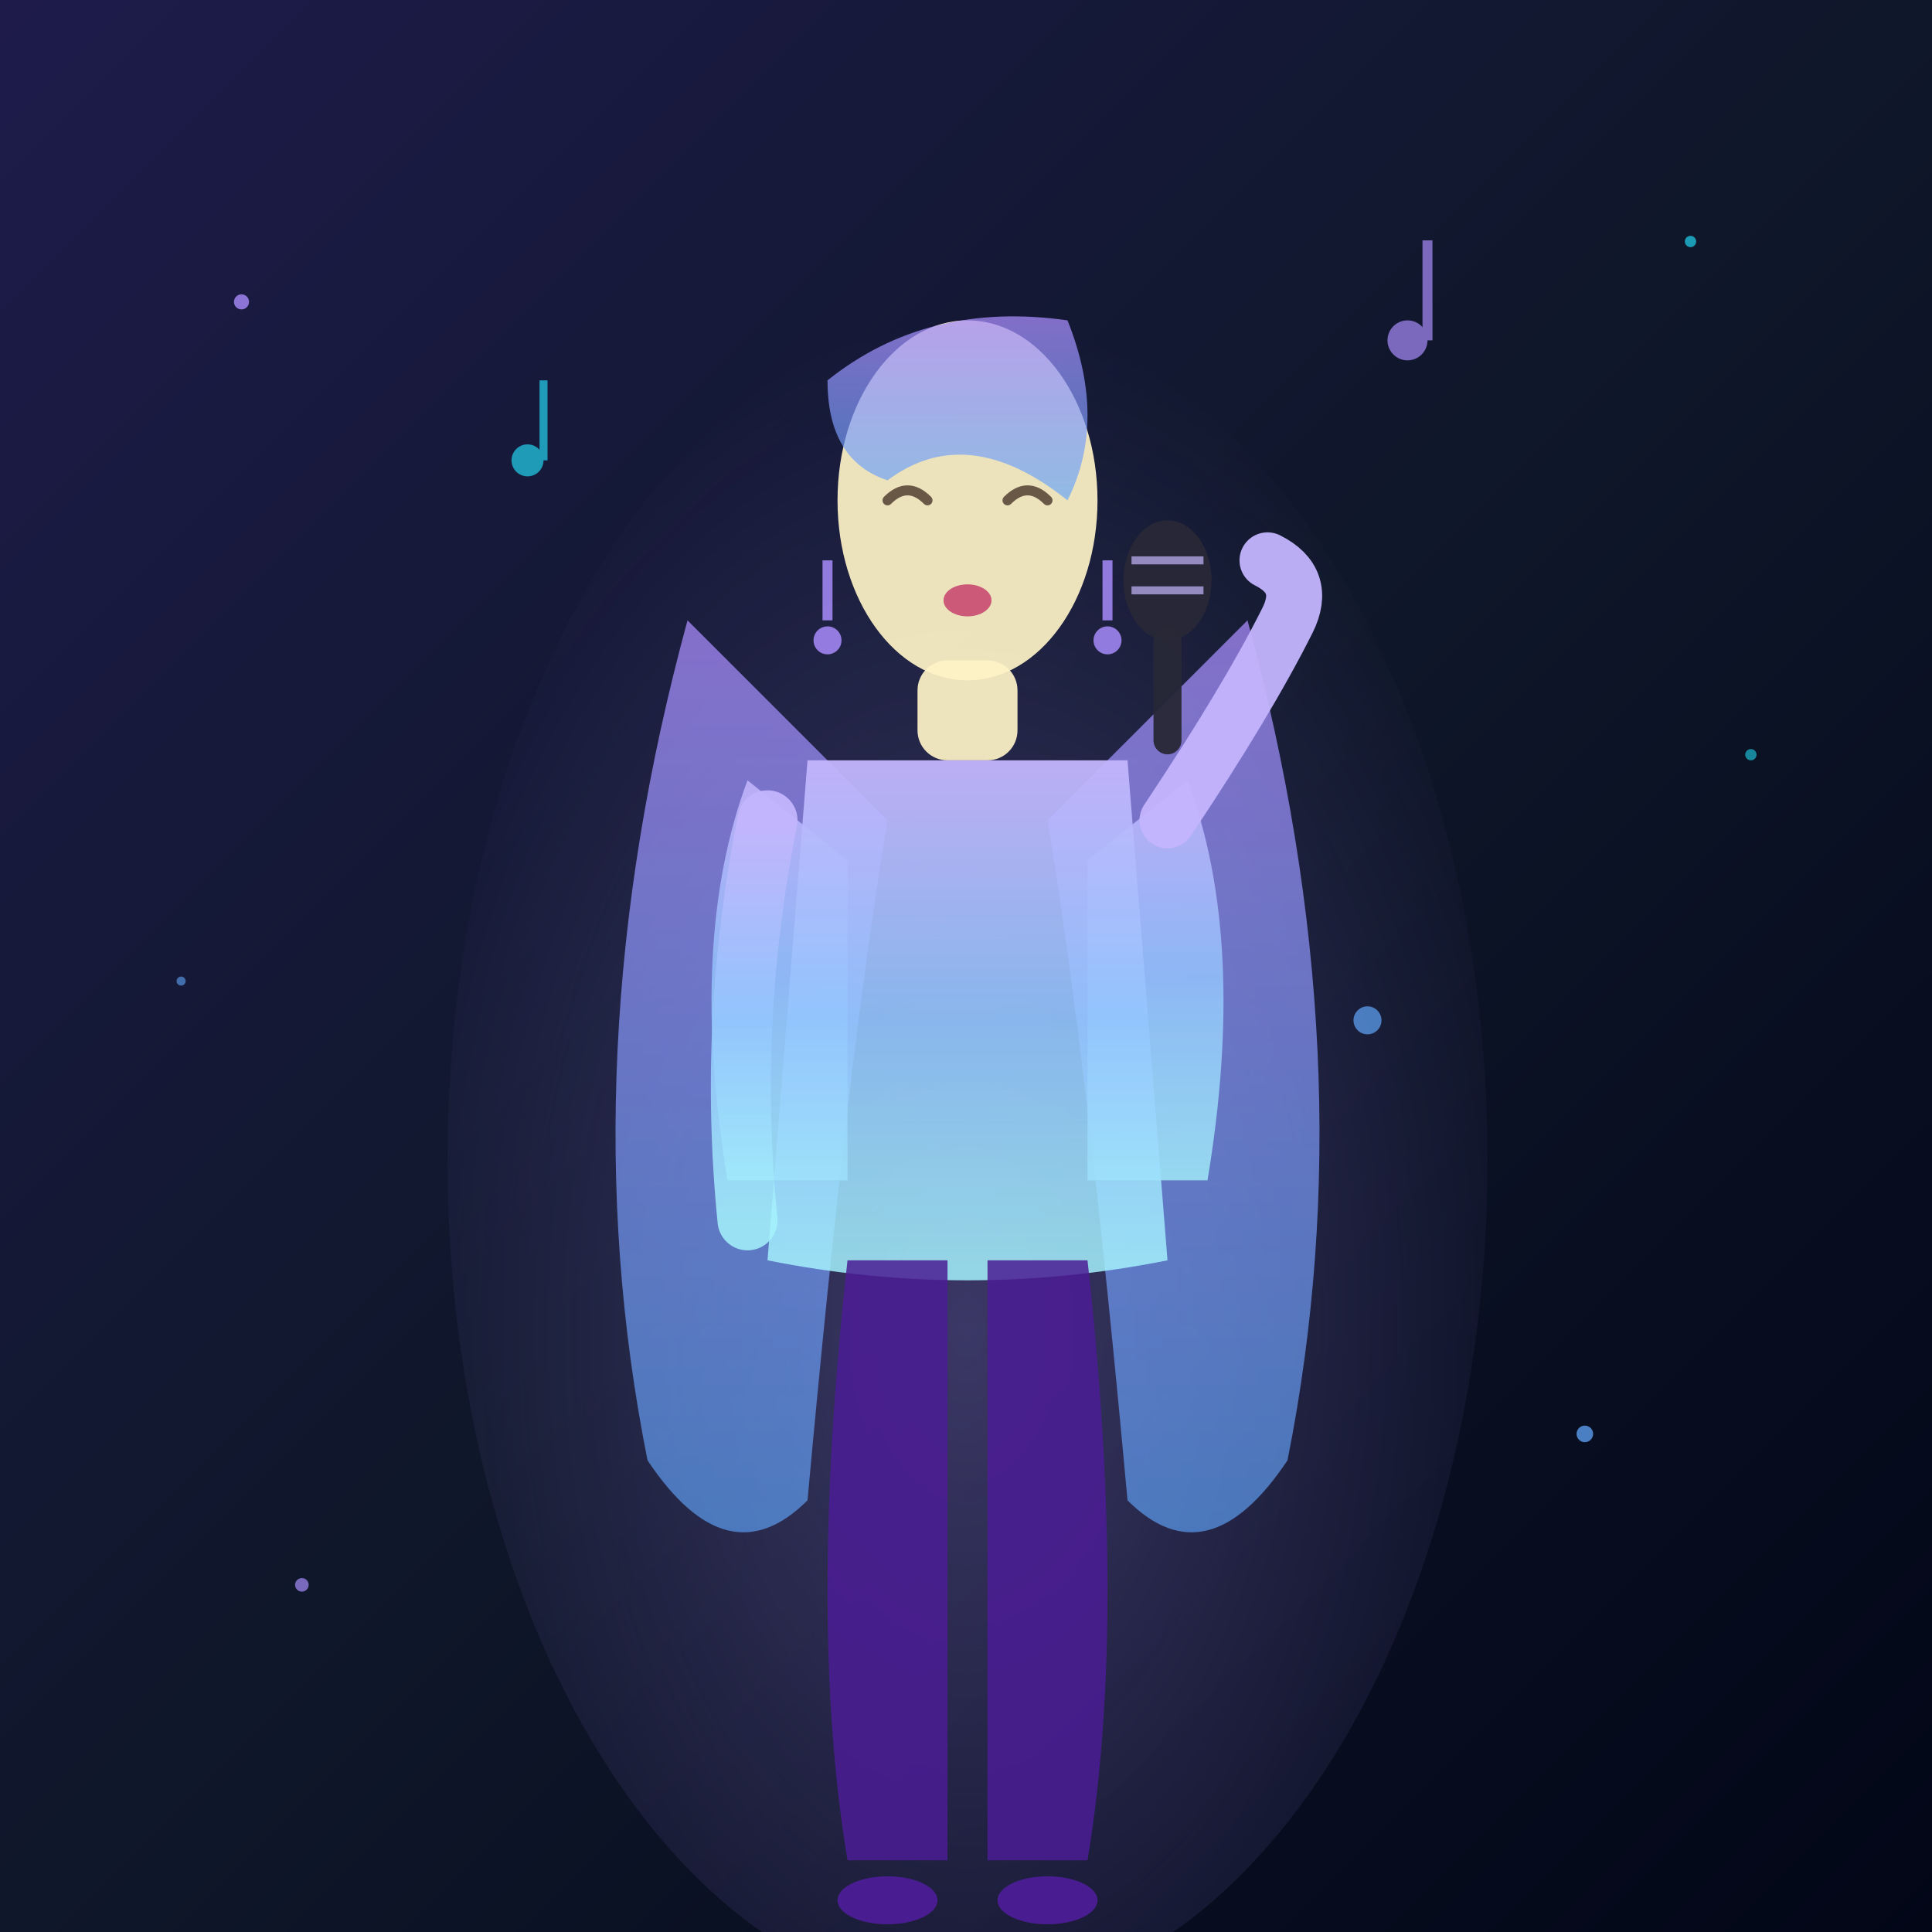
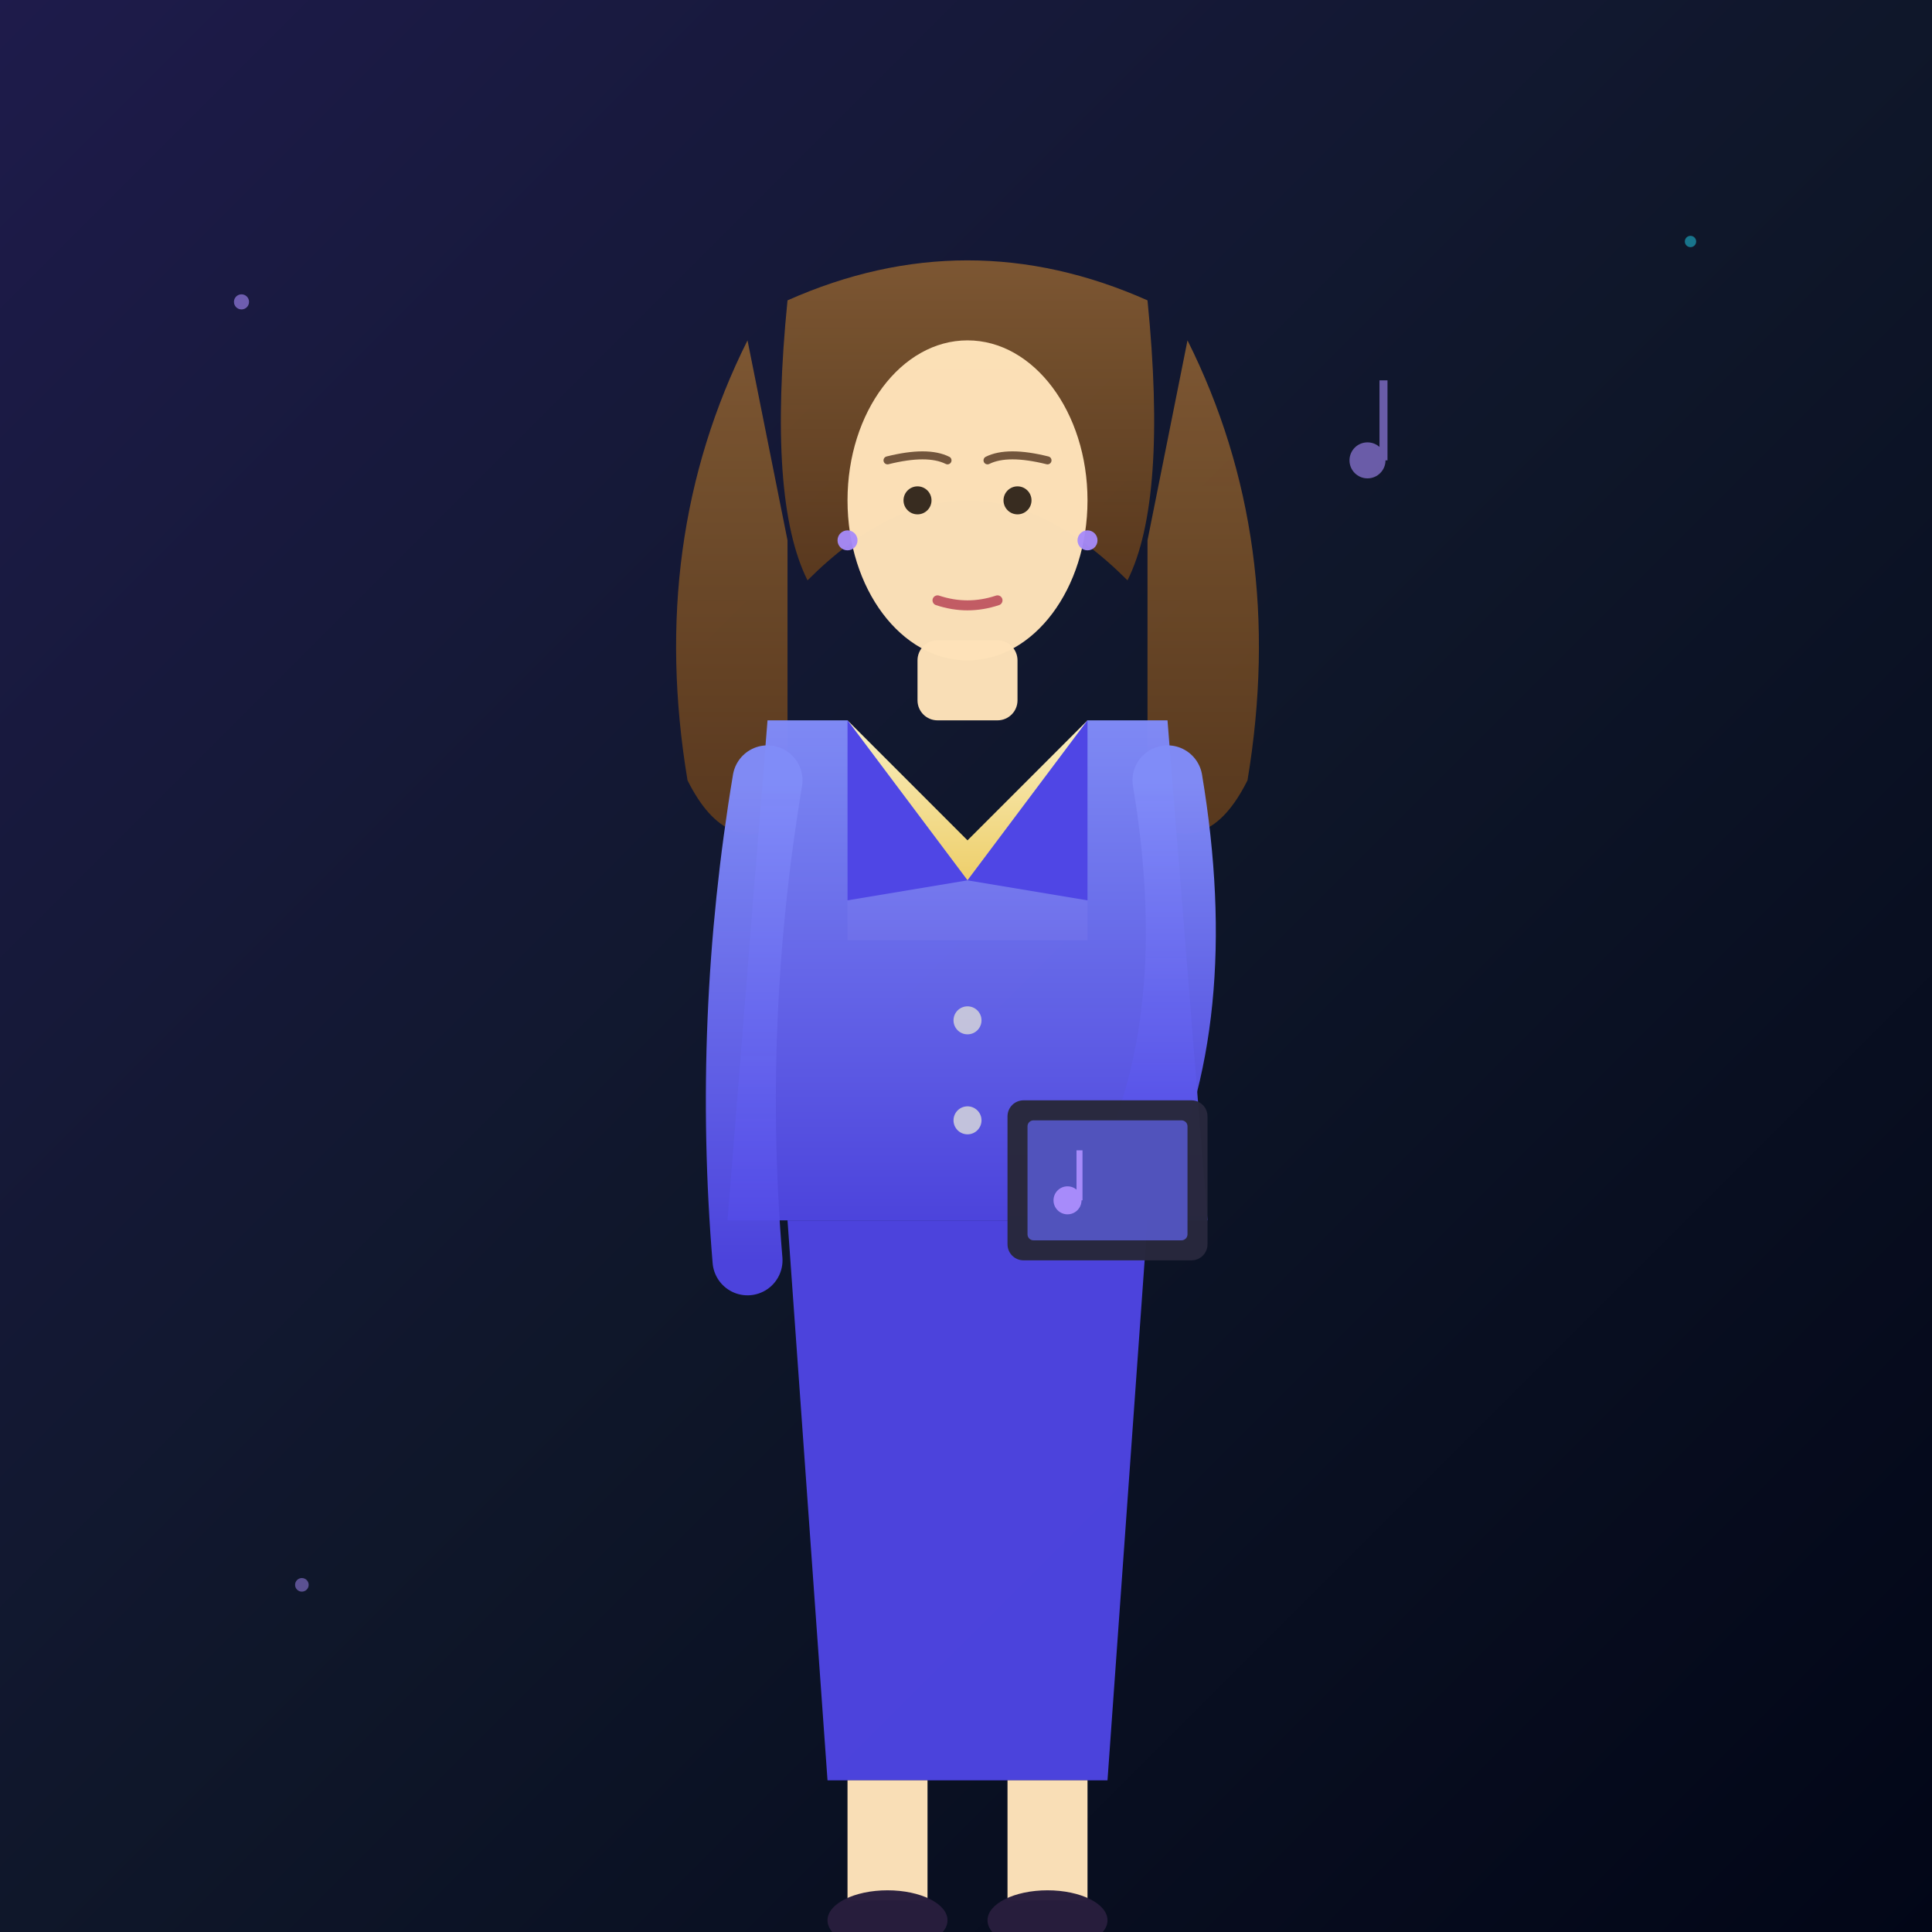
<svg xmlns="http://www.w3.org/2000/svg" width="512" height="512" viewBox="0 0 512 512">
  <defs>
    <linearGradient id="bg" x1="0" y1="0" x2="1" y2="1">
      <stop offset="0%" stop-color="#1e1b4b" />
      <stop offset="50%" stop-color="#0f172a" />
      <stop offset="100%" stop-color="#020617" />
    </linearGradient>
-     <linearGradient id="singerSilhouette" x1="0" y1="0" x2="0" y2="1">
-       <stop offset="0%" stop-color="rgba(196,181,253,0.95)" />
-       <stop offset="50%" stop-color="rgba(147,197,253,0.90)" />
-       <stop offset="100%" stop-color="rgba(165,243,252,0.85)" />
+     <linearGradient id="bizJacket" x1="0" y1="0" x2="0" y2="1">
+       <stop offset="0%" stop-color="rgba(129,140,248,0.98)" />
+       <stop offset="100%" stop-color="rgba(79,70,229,0.95)" />
    </linearGradient>
-     <linearGradient id="singerHair" x1="0" y1="0" x2="0" y2="1">
-       <stop offset="0%" stop-color="rgba(167,139,250,0.75)" />
-       <stop offset="100%" stop-color="rgba(96,165,250,0.65)" />
+     <linearGradient id="bizBlouse" x1="0" y1="0" x2="0" y2="1">
+       <stop offset="0%" stop-color="rgba(254,243,199,0.98)" />
+       <stop offset="100%" stop-color="rgba(252,211,77,0.92)" />
    </linearGradient>
-     <radialGradient id="stageGlow" cx="50%" cy="60%" r="60%">
-       <stop offset="0%" stop-color="rgba(167,139,250,0.30)" />
-       <stop offset="100%" stop-color="rgba(167,139,250,0)" />
-     </radialGradient>
+     <linearGradient id="bizHair" x1="0" y1="0" x2="0" y2="1">
+       <stop offset="0%" stop-color="rgba(130,90,50,0.95)" />
+       <stop offset="100%" stop-color="rgba(96,60,28,0.90)" />
+     </linearGradient>
  </defs>
  <rect width="512" height="512" fill="url(#bg)" />
-   <circle cx="64" cy="80" r="2" fill="#a78bfa" opacity="0.8" />
-   <circle cx="448" cy="64" r="1.5" fill="#22d3ee" opacity="0.7" />
-   <circle cx="420" cy="380" r="2.2" fill="#60a5fa" opacity="0.75" />
-   <circle cx="80" cy="420" r="1.8" fill="#a78bfa" opacity="0.7" />
-   <circle cx="464" cy="200" r="1.5" fill="#22d3ee" opacity="0.6" />
-   <circle cx="48" cy="260" r="1.2" fill="#60a5fa" opacity="0.6" />
+   <circle cx="64" cy="80" r="2" fill="#a78bfa" opacity="0.6" />
+   <circle cx="448" cy="64" r="1.5" fill="#22d3ee" opacity="0.5" />
+   <circle cx="80" cy="420" r="1.8" fill="#a78bfa" opacity="0.5" />
  <g transform="translate(108,16) scale(5.3)">
-     <ellipse cx="28" cy="55" rx="26" ry="42" fill="url(#stageGlow)" />
-     <path d="M 14 28 Q 8 50 12 70 Q 16 76 20 72 Q 22 50 24 38 Z M 42 28 Q 48 50 44 70 Q 40 76 36 72 Q 34 50 32 38 Z" fill="url(#singerHair)" />
-     <ellipse cx="28" cy="22" rx="6.5" ry="9" fill="rgba(254,243,199,0.92)" />
-     <path d="M 21 16 Q 26 12 33 13 Q 35 18 33 22 Q 28 18 24 21 Q 21 20 21 16 Z" fill="url(#singerHair)" />
-     <path d="M 24 22 Q 25 21 26 22" stroke="rgba(50,30,20,0.7)" stroke-width="0.5" fill="none" stroke-linecap="round" />
-     <path d="M 30 22 Q 31 21 32 22" stroke="rgba(50,30,20,0.7)" stroke-width="0.5" fill="none" stroke-linecap="round" />
-     <ellipse cx="28" cy="27" rx="1.2" ry="0.8" fill="rgba(190,30,90,0.7)" />
-     <path d="M 21 25 L 21 28" stroke="rgba(167,139,250,0.85)" stroke-width="0.5" />
-     <circle cx="21" cy="29" r="0.7" fill="rgba(167,139,250,0.85)" />
-     <path d="M 35 25 L 35 28" stroke="rgba(167,139,250,0.85)" stroke-width="0.5" />
-     <circle cx="35" cy="29" r="0.7" fill="rgba(167,139,250,0.85)" />
-     <rect x="25.5" y="30" width="5" height="5" rx="1.5" fill="rgba(254,243,199,0.92)" />
-     <path d="M 17 36 Q 14 44 16 56 L 22 56 L 22 40 Z M 39 36 Q 42 44 40 56 L 34 56 L 34 40 Z" fill="url(#singerSilhouette)" opacity="0.92" />
-     <path d="M 20 35 L 36 35 L 38 60 Q 28 62 18 60 Z" fill="url(#singerSilhouette)" />
-     <path d="M 22 60 Q 20 78 22 90 L 27 90 L 27 60 Z" fill="rgba(76,29,149,0.85)" />
-     <path d="M 34 60 Q 36 78 34 90 L 29 90 L 29 60 Z" fill="rgba(76,29,149,0.85)" />
-     <path d="M 18 38 Q 16 48 17 58" stroke="url(#singerSilhouette)" stroke-width="3" fill="none" stroke-linecap="round" />
-     <path d="M 38 38 Q 42 32 44 28 Q 45 26 43 25" stroke="rgba(196,181,253,0.95)" stroke-width="2.8" fill="none" stroke-linecap="round" />
-     <ellipse cx="38" cy="26" rx="2.2" ry="3" fill="rgba(40,40,55,0.95)" />
-     <line x1="38" y1="29" x2="38" y2="34" stroke="rgba(40,40,55,0.95)" stroke-width="1.4" stroke-linecap="round" />
-     <line x1="36.2" y1="25" x2="39.8" y2="25" stroke="rgba(196,181,253,0.7)" stroke-width="0.4" />
-     <line x1="36.2" y1="26.5" x2="39.8" y2="26.5" stroke="rgba(196,181,253,0.7)" stroke-width="0.4" />
-     <ellipse cx="24" cy="92" rx="2.5" ry="1.2" fill="rgba(76,29,149,0.95)" />
-     <ellipse cx="32" cy="92" rx="2.5" ry="1.2" fill="rgba(76,29,149,0.95)" />
-     <g opacity="0.7">
-       <circle cx="50" cy="14" r="1" fill="#a78bfa" />
-       <line x1="51" y1="14" x2="51" y2="9" stroke="#a78bfa" stroke-width="0.5" />
-       <circle cx="6" cy="20" r="0.8" fill="#22d3ee" />
-       <line x1="6.8" y1="20" x2="6.8" y2="16" stroke="#22d3ee" stroke-width="0.4" />
-       <circle cx="48" cy="48" r="0.7" fill="#60a5fa" />
+     <path d="M 17 14 Q 12 24 14 36 Q 16 40 19 38 L 19 24 Z M 39 14 Q 44 24 42 36 Q 40 40 37 38 L 37 24 Z" fill="url(#bizHair)" />
+     <path d="M 19 12 Q 28 8 37 12 Q 38 22 36 26 Q 28 18 20 26 Q 18 22 19 12 Z" fill="url(#bizHair)" />
+     <ellipse cx="28" cy="22" rx="6" ry="8" fill="rgba(254,226,184,0.98)" />
+     <circle cx="25.5" cy="22" r="0.7" fill="rgba(40,30,20,0.92)" />
+     <circle cx="30.5" cy="22" r="0.7" fill="rgba(40,30,20,0.92)" />
+     <path d="M 24 20 Q 26 19.5 27 20" stroke="rgba(80,50,30,0.8)" stroke-width="0.4" fill="none" stroke-linecap="round" />
+     <path d="M 29 20 Q 30 19.5 32 20" stroke="rgba(80,50,30,0.8)" stroke-width="0.4" fill="none" stroke-linecap="round" />
+     <path d="M 26.5 27 Q 28 27.5 29.5 27" stroke="rgba(180,60,80,0.8)" stroke-width="0.5" fill="none" stroke-linecap="round" />
+     <circle cx="22" cy="24" r="0.5" fill="rgba(167,139,250,0.95)" />
+     <circle cx="34" cy="24" r="0.5" fill="rgba(167,139,250,0.95)" />
+     <rect x="25.5" y="29" width="5" height="4" rx="1" fill="rgba(254,226,184,0.98)" />
+     <path d="M 22 33 L 28 39 L 34 33 L 34 44 L 22 44 Z" fill="url(#bizBlouse)" />
+     <path d="M 18 33 L 22 33 L 28 41 L 34 33 L 38 33 L 40 58 L 16 58 Z" fill="url(#bizJacket)" />
+     <path d="M 22 33 L 22 42 L 28 41 Z" fill="rgba(79,70,229,0.99)" />
+     <path d="M 34 33 L 34 42 L 28 41 Z" fill="rgba(79,70,229,0.99)" />
+     <circle cx="28" cy="48" r="0.7" fill="rgba(200,200,220,0.95)" />
+     <circle cx="28" cy="53" r="0.7" fill="rgba(200,200,220,0.95)" />
+     <path d="M 19 58 L 37 58 L 35 86 L 21 86 Z" fill="rgba(79,70,229,0.95)" />
+     <rect x="22" y="86" width="4" height="6" fill="rgba(254,226,184,0.98)" />
+     <rect x="30" y="86" width="4" height="6" fill="rgba(254,226,184,0.98)" />
+     <ellipse cx="24" cy="93" rx="3" ry="1.5" fill="rgba(40,30,60,0.98)" />
+     <ellipse cx="32" cy="93" rx="3" ry="1.5" fill="rgba(40,30,60,0.98)" />
+     <path d="M 18 36 Q 16 48 17 60" stroke="url(#bizJacket)" stroke-width="3.5" fill="none" stroke-linecap="round" />
+     <path d="M 38 36 Q 40 48 36 56" stroke="url(#bizJacket)" stroke-width="3.5" fill="none" stroke-linecap="round" />
+     <rect x="30" y="52" width="10" height="8" rx="0.8" fill="rgba(40,40,60,0.98)" />
+     <rect x="31" y="53" width="8" height="6" rx="0.3" fill="rgba(99,102,241,0.7)" />
+     <circle cx="33" cy="57" r="0.7" fill="#a78bfa" />
+     <line x1="33.6" y1="57" x2="33.6" y2="54.5" stroke="#a78bfa" stroke-width="0.3" />
+     <g opacity="0.6">
+       <circle cx="48" cy="20" r="0.9" fill="#a78bfa" />
+       <line x1="48.8" y1="20" x2="48.8" y2="16" stroke="#a78bfa" stroke-width="0.4" />
    </g>
  </g>
</svg>
